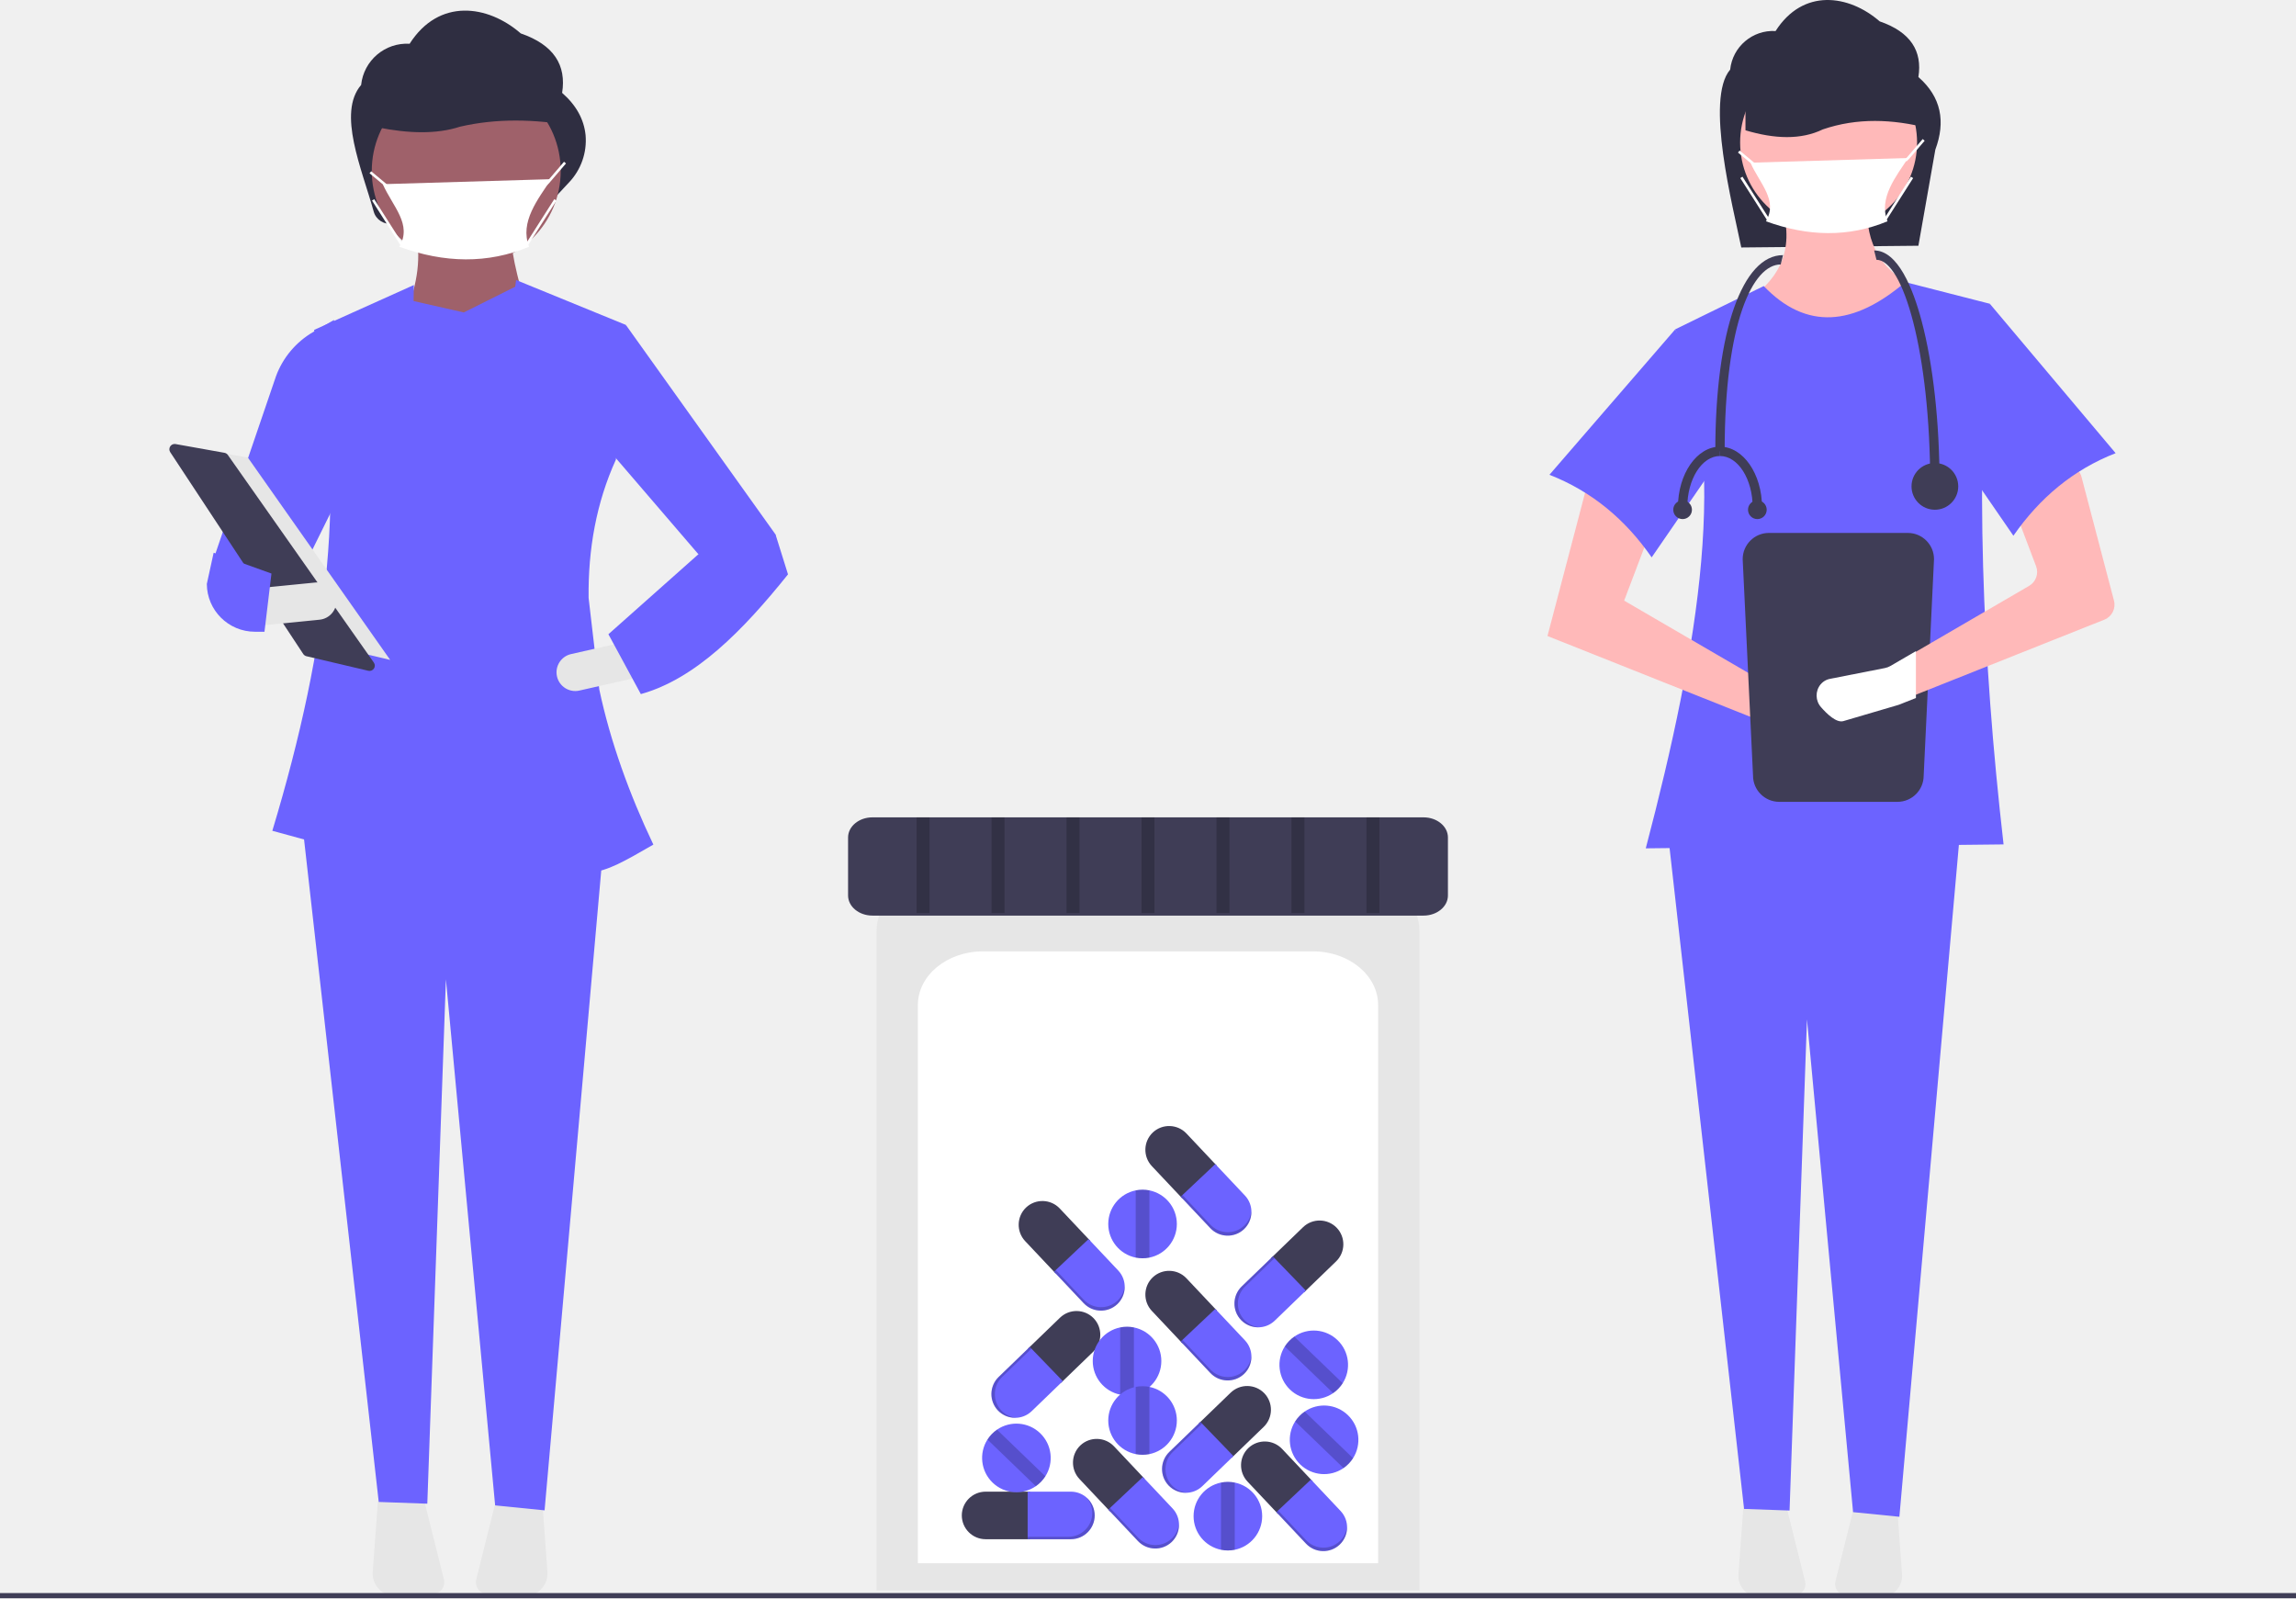
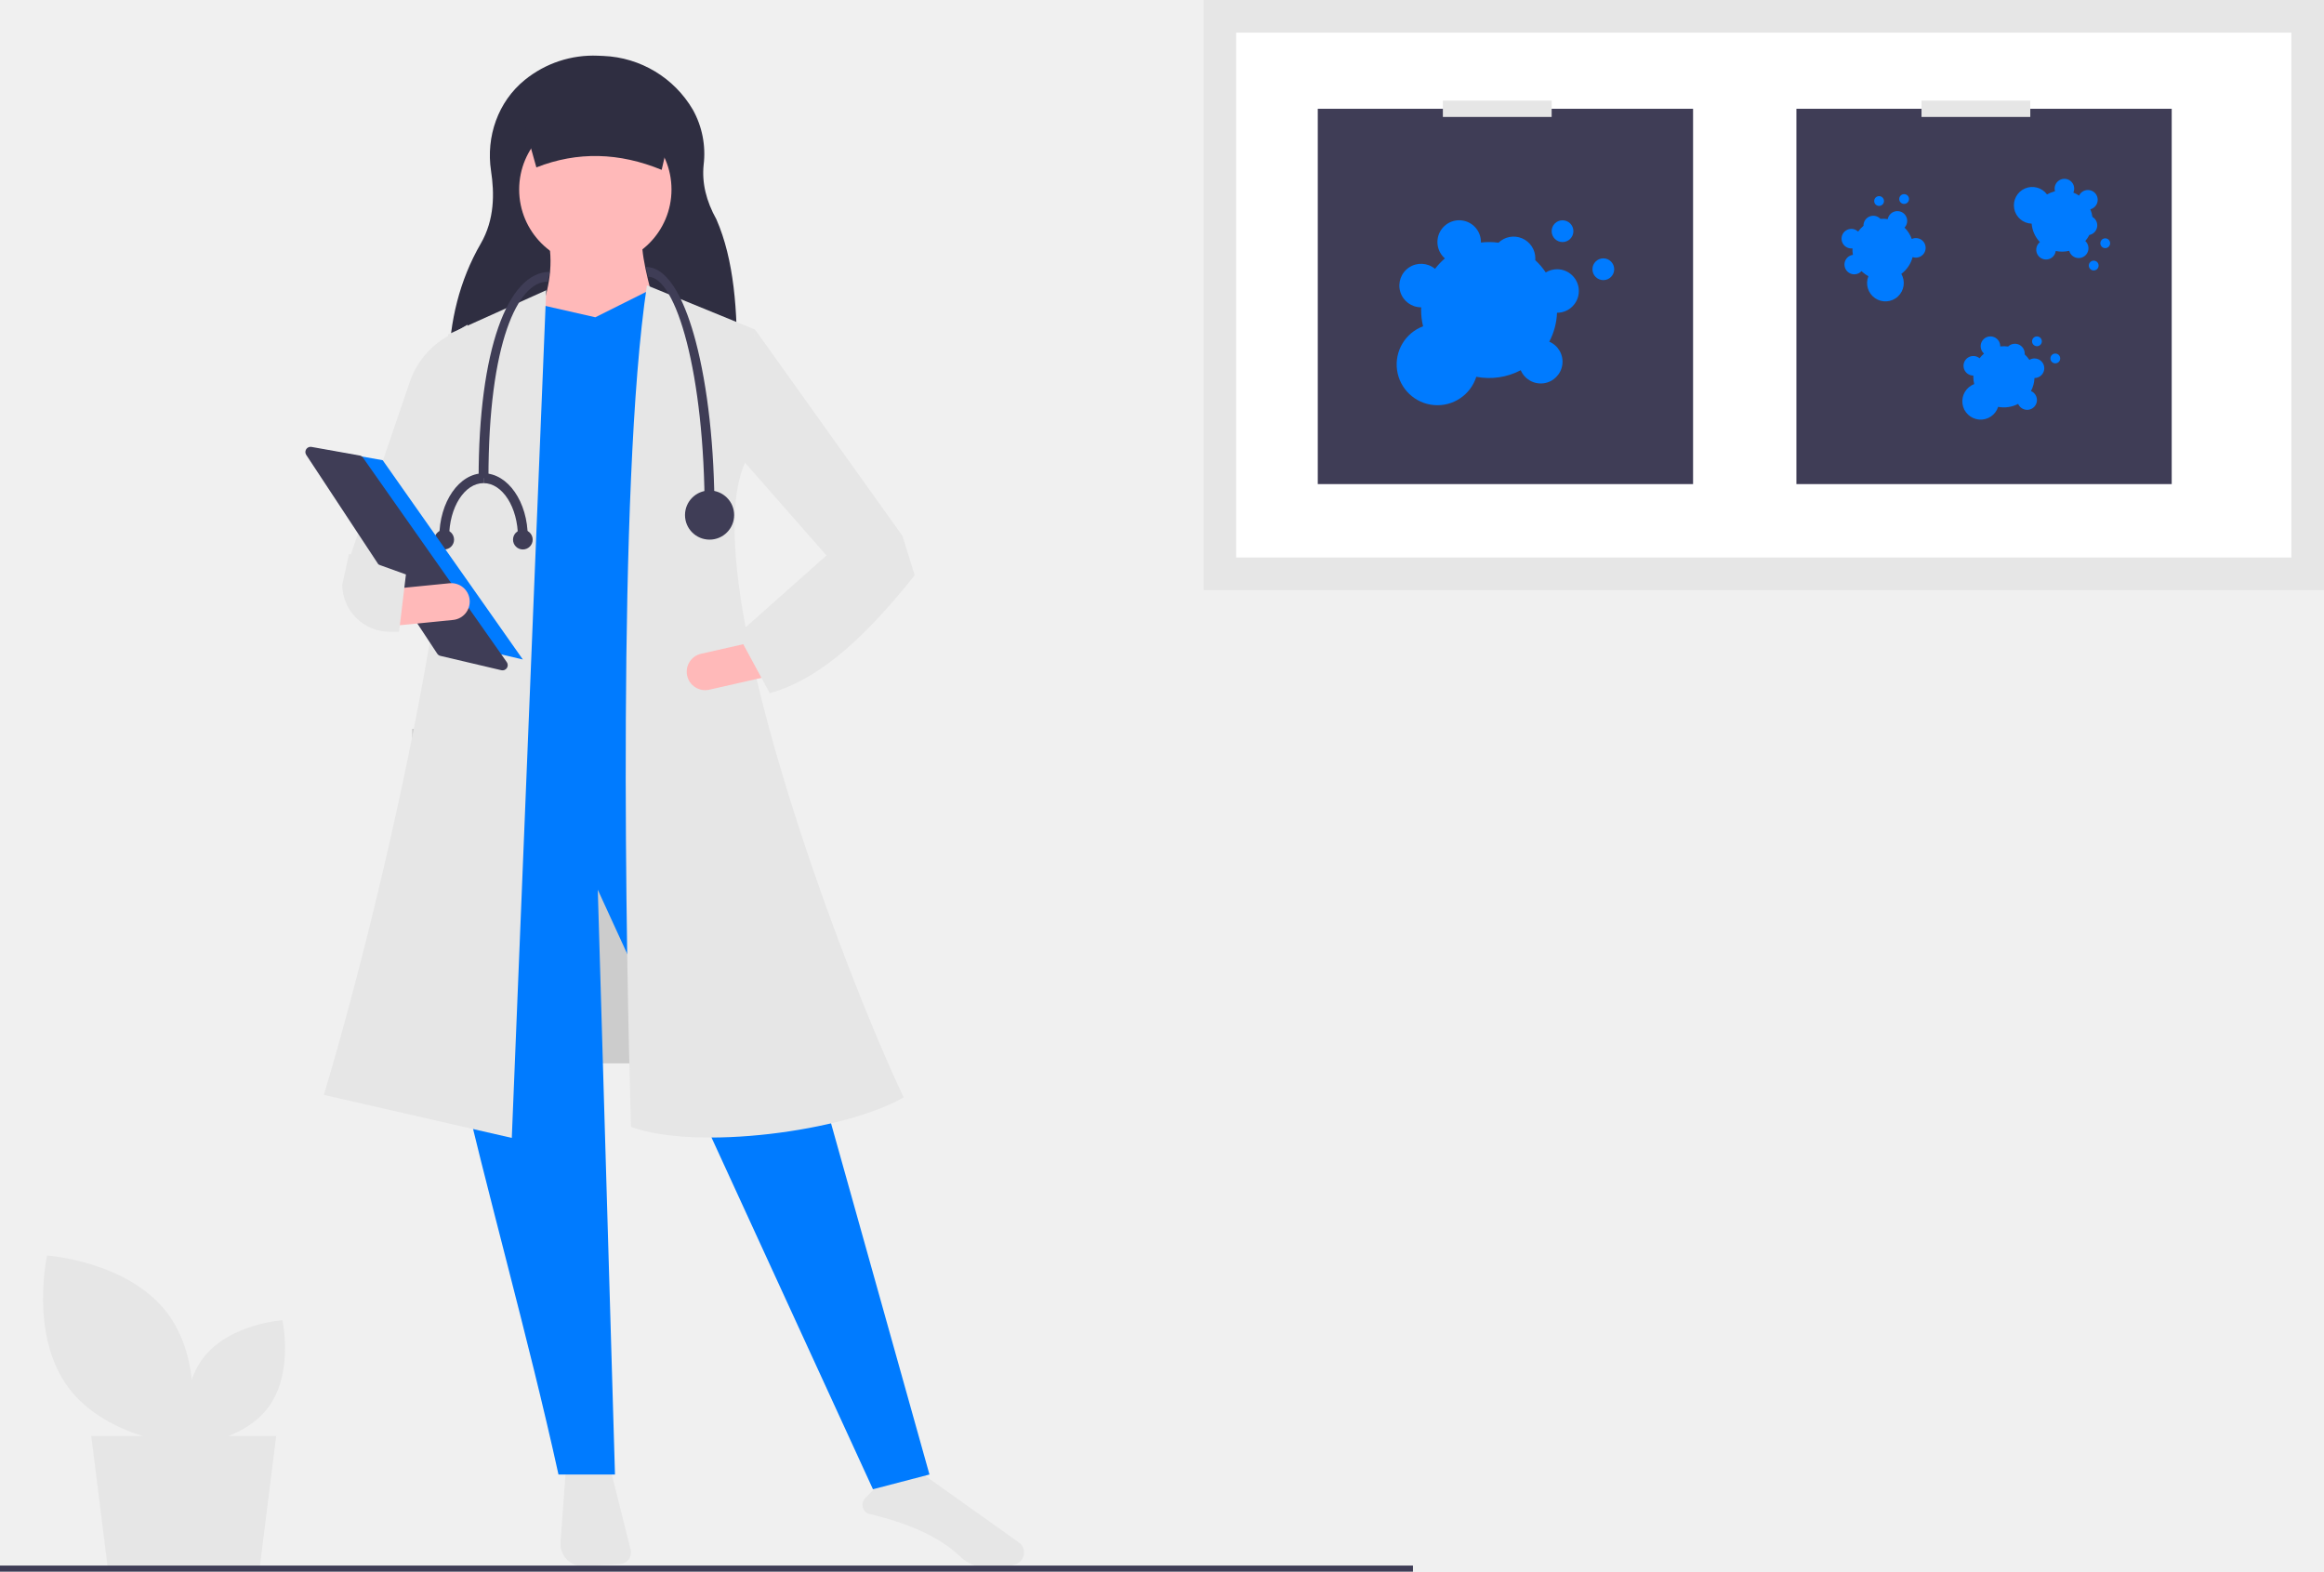
- <svg xmlns="http://www.w3.org/2000/svg" id="ba65d029-7b6e-4d16-9739-50ea7099b679" data-name="Layer 1" width="888" height="618.106" viewBox="0 0 888 618.106">
-   <path d="M897.957,235.99l-68.502.667c-3.22-15.851-14.038-57.443-4.295-68.787A16.674,16.674,0,0,1,842.723,152.95h0c10.617-16.62,28.302-14.124,40.255-3.745,12.029,4.151,16.565,11.525,14.979,21.532,8.909,7.798,10.552,17.285,6.553,28.085Z" transform="translate(-156 -140.947)" fill="#2f2e41" />
-   <path d="M891.362,278.189l-49.422-6.843-9.884-14.447c13.616-9.032,18.434-21.647,12.166-38.778l34.216-.76c-1.603,15.255,3.442,27.067,17.488,34.216Z" transform="translate(-156 -140.947)" fill="#ffb9b9" />
-   <path d="M830.255,723.967l-1.89,25.835a8.224,8.224,0,0,0,8.7,8.809L850.335,757.807a4.195,4.195,0,0,0,3.815-5.204l-7.366-29.463Z" transform="translate(-156 -140.947)" fill="#e6e6e6" />
-   <path d="M873.216,723.14l-7.366,29.463a4.195,4.195,0,0,0,3.815,5.204l13.27.804a8.224,8.224,0,0,0,8.7-8.809l-1.89-25.835Z" transform="translate(-156 -140.947)" fill="#e6e6e6" />
-   <polygon points="734.602 586.606 716.694 584.809 698.866 394.239 692.128 584.195 674.534 583.565 644.881 320.485 758.172 320.485 734.602 586.606" fill="#6c63ff" />
-   <circle cx="707.229" cy="55.125" r="34.216" fill="#ffb9b9" />
-   <path d="M930.9,467.515l-138.383,1.521c20.537-78.181,32.821-150.804,11.405-200.731l34.216-16.728c16.498,17.208,34.871,15.434,54.745-1.521l32.695,8.364C919.978,323.891,922.488,394.011,930.9,467.515Z" transform="translate(-156 -140.947)" fill="#6c63ff" />
-   <path d="M754.5,386.919l85.919,34.216,19.209,5.65a6.645,6.645,0,0,0,8.322-4.763h0a6.645,6.645,0,0,0-3.783-7.7l-19.946-6.113-60.067-34.976,12.546-33.075L770.467,326.091Z" transform="translate(-156 -140.947)" fill="#ffb9b9" />
-   <path d="M755.26,324.57c16.347,6.377,29.349,17.261,39.538,31.934l31.934-46.381-22.81-41.819Z" transform="translate(-156 -140.947)" fill="#6c63ff" />
-   <path d="M901.792,190.527c-13.887-3.578-27.54-4.069-40.813.469-8.455,4.095-18.608,3.717-29.899.344V157.203l60.959,1.626Z" transform="translate(-156 -140.947)" fill="#2f2e41" />
-   <path d="M840.134,347.053A10.145,10.145,0,0,0,830,357.187l4,83.732A10.145,10.145,0,0,0,844.134,451.053h45.732A10.145,10.145,0,0,0,900,440.919l4-83.732A10.145,10.145,0,0,0,893.866,347.053Z" transform="translate(-156 -140.947)" fill="#3f3d56" />
-   <path d="M969.89,380.593,895,410.413l-5.65,2.25c-.18.07-.36.13-.55.19l-18.93,5.57c-2.42.71-5.77-2.55-7.73-4.8a6.085,6.085,0,0,1-.16-7.93,6.746,6.746,0,0,1,.86-.83,5.589,5.589,0,0,1,2.5-1.1l18.91-3.72a6.336,6.336,0,0,0,1.93-.72l8.82-5.14,45.79-26.66a6.218,6.218,0,0,0,2.69-7.58l-8.74-23.05a6.211,6.211,0,0,1,2.87-7.68l14.48-7.76a6.206,6.206,0,0,1,8.94,3.9L973.6,373.233A6.219,6.219,0,0,1,969.89,380.593Z" transform="translate(-156 -140.947)" fill="#ffb9b9" />
-   <path d="M974.24,316.206c-16.347,6.377-29.349,17.261-39.538,31.934l-31.934-46.381,22.81-43.34Z" transform="translate(-156 -140.947)" fill="#6c63ff" />
-   <path d="M886,226.526c-14.968,6.226-30.663,5.973-47,0,4.754-8.114-2.352-14.469-6-22.66l61-1.813C889.335,209.169,882.452,217.576,886,226.526Z" transform="translate(-156 -140.947)" fill="#fff" />
-   <polygon points="737.354 62.46 736.646 61.753 737.646 60.753 743.62 53.781 744.38 54.431 738.38 61.431 737.354 62.46" fill="#fff" />
-   <rect x="831" y="198.148" width="1.001" height="7.81" transform="translate(-12.03491 570.5309) rotate(-50.19443)" fill="#fff" />
-   <rect x="880.471" y="217.303" width="19.558" height="1" transform="matrix(0.537, -0.84358, 0.84358, 0.537, 72.44944, 710.8936)" fill="#fff" />
-   <rect x="834.25" y="208.024" width="1" height="19.558" transform="translate(-142.4296 341.2609) rotate(-32.47119)" fill="#fff" />
-   <path d="M897,392.768V410.885l-6.307,2.512c-.201.078-.402.145-.614.212L868.949,419.826c-2.701.792-6.441-2.846-8.628-5.358a6.792,6.792,0,0,1-.179-8.852,7.53,7.53,0,0,1,.96-.926,6.238,6.238,0,0,1,2.791-1.228l21.108-4.152a7.072,7.072,0,0,0,2.154-.804Z" transform="translate(-156 -140.947)" fill="#fff" />
-   <path d="M906.14,328.149h-3.614c0-51.111-10.523-86.729-20.779-86.729l-.903-3.614c9.197,0,15.06,14.824,18.36,27.26C903.677,281.926,906.14,304.329,906.14,328.149Z" transform="translate(-156 -140.947)" fill="#3f3d56" />
-   <path d="M823.025,315.501H819.411c0-46.809,10.596-75.888,26.199-75.888l-.903,3.614C833.914,243.227,823.025,265.575,823.025,315.501Z" transform="translate(-156 -140.947)" fill="#3f3d56" />
-   <circle cx="748.333" cy="188.105" r="9.034" fill="#3f3d56" />
-   <path d="M808.57,337.183h-3.614c0-12.952,7.295-23.489,16.262-23.489v3.614C814.244,317.308,808.57,326.224,808.57,337.183Z" transform="translate(-156 -140.947)" fill="#3f3d56" />
-   <path d="M837.479,337.183h-3.614c0-10.959-5.674-19.875-12.648-19.875v-3.614C830.185,313.694,837.479,324.231,837.479,337.183Z" transform="translate(-156 -140.947)" fill="#3f3d56" />
-   <circle cx="679.673" cy="197.14" r="3.614" fill="#3f3d56" />
-   <circle cx="650.763" cy="197.14" r="3.614" fill="#3f3d56" />
-   <path d="M371.271,216.644,307.805,227.392a6.424,6.424,0,0,1-7.27-4.613c-4.585-16.549-14.172-38.139-4.864-48.977a17.805,17.805,0,0,1,18.755-15.933h0c11.338-17.747,30.222-15.083,42.986-3.999,12.845,4.432,17.688,12.307,15.995,22.992,5.549,4.857,8.459,10.329,9.072,16.334a23.589,23.589,0,0,1-6.454,18.351Z" transform="translate(-156 -140.947)" fill="#2f2e41" />
-   <path d="M361.403,266.609l-49.2-2.894c4.822-11.067,6.748-21.724,4.824-31.836h36.659C353.602,239.644,357.466,253.074,361.403,266.609Z" transform="translate(-156 -140.947)" fill="#9f616a" />
-   <path d="M302.18,721.236l-2.018,27.588a8.782,8.782,0,0,0,9.29,9.407l14.17-.858a4.479,4.479,0,0,0,4.074-5.557l-7.866-31.462Z" transform="translate(-156 -140.947)" fill="#e6e6e6" />
-   <path d="M348.055,720.353l-7.866,31.462a4.479,4.479,0,0,0,4.074,5.557l14.17.858a8.782,8.782,0,0,0,9.29-9.407l-2.018-27.588Z" transform="translate(-156 -140.947)" fill="#e6e6e6" />
-   <polygon points="210.62 584.119 191.498 582.2 172.46 378.701 165.265 581.544 146.478 580.871 114.813 299.944 235.79 299.944 210.62 584.119" fill="#6c63ff" />
-   <circle cx="180.323" cy="66.107" r="36.537" fill="#9f616a" />
-   <path d="M377.502,189.6c-14.829-2.583-29.409-2.937-43.582.339-9.028,2.955-19.87,2.683-31.928.248V165.548l65.094,1.173Z" transform="translate(-156 -140.947)" fill="#2f2e41" />
-   <path d="M360.639,236.37c-15.984,6.649-32.744,6.379-50.189,0,5.076-8.664-2.512-15.45-6.407-24.197l65.138-1.936C364.2,217.836,356.85,226.813,360.639,236.37Z" transform="translate(-156 -140.947)" fill="#fff" />
-   <rect x="301.941" y="206.067" width="1.001" height="8.34" transform="translate(-208.685 167.0441) rotate(-50.19486)" fill="#fff" />
-   <rect x="354.735" y="226.556" width="20.885" height="1" transform="matrix(0.537, -0.84358, 0.84358, 0.537, -178.4638, 272.2359)" fill="#fff" />
-   <rect x="305.412" y="216.614" width="1" height="20.885" transform="matrix(0.84366, -0.53687, 0.53687, 0.84366, -230.0748, 58.78582)" fill="#fff" />
-   <path d="M266.861,373.693l-27.977-17.365,23.859-69.879a32.965,32.965,0,0,1,14.41-17.116l8.037-4.653.699,70.495Z" transform="translate(-156 -140.947)" fill="#6c63ff" />
-   <path d="M387.789,407.631,383.65,372.179c-.221-18.713,2.962-36.805,10.554-53.475l3.859-52.095L355.615,249.245c-.13.865-.241,1.729-.365,2.594l-19.894,9.947-19.402-4.409.107-6.202-38.589,17.365c12.761,59.328,5.801,120.938-16.144,193.709l50.837,13.901.423-24.41,45.307-3.236c.467,7.92.842,15.699,1.059,23.305,25.565,9.412,26.443,9.256,49.737-4.22C399.415,448.084,392.07,427.79,387.789,407.631Z" transform="translate(-156 -140.947)" fill="#6c63ff" />
-   <polygon points="297.051 224.063 271.004 215.381 229.34 166.878 242.062 125.663 299.945 206.699 297.051 224.063" fill="#6c63ff" />
-   <path d="M371.419,402.56a7.246,7.246,0,0,0,8.655,5.459l22.111-5.007-3.196-14.113-22.111,5.006a7.237,7.237,0,0,0-5.459,8.655Z" transform="translate(-156 -140.947)" fill="#e6e6e6" />
-   <path d="M391.309,386.234l12.541,23.153c21.094-5.883,39.376-24.431,56.918-46.306l-4.824-15.435-29.906,7.718Z" transform="translate(-156 -140.947)" fill="#6c63ff" />
-   <polygon points="71.79 172.661 95.866 176.96 150.897 255.207 121.662 248.328 71.79 172.661" fill="#e6e6e6" />
-   <path d="M223.52,312.65a2.048,2.048,0,0,0-1.68,3.173l51.439,78.046a2.041,2.041,0,0,0,1.239.865l23.933,5.631a2.044,2.044,0,0,0,2.14-3.166L244.114,316.896a2.032,2.032,0,0,0-1.313-.836L223.906,312.685A2.217,2.217,0,0,0,223.52,312.65Z" transform="translate(-156 -140.947)" fill="#3f3d56" />
-   <path d="M255.608,368.452l1.43,14.4,22.56-2.239a7.235,7.235,0,0,0-1.429-14.4Z" transform="translate(-156 -140.947)" fill="#e6e6e6" />
-   <path d="M235.991,366.784a18.609,18.609,0,0,0,18.587,18.485h3.71l2.701-22.505-22.36-8.05Z" transform="translate(-156 -140.947)" fill="#6c63ff" />
-   <polygon points="211.399 71.78 210.692 71.073 211.76 70.005 218.141 62.558 218.9 63.208 212.493 70.683 211.399 71.78" fill="#fff" />
-   <rect y="616.106" width="888" height="2" fill="#3f3d56" />
-   <path d="M495,756.053H705V501.337c0-13.488-13.285-24.46-29.614-24.46H524.614c-16.33,0-29.614,10.973-29.614,24.46Z" transform="translate(-156 -140.947)" fill="#e6e6e6" />
-   <path d="M511,745.52H689V529.617c0-11.432-11.261-20.733-25.102-20.733H536.102C522.26,508.884,511,518.185,511,529.617Z" transform="translate(-156 -140.947)" fill="#fff" />
-   <path d="M493.414,457.053c-5.19,0-9.414,3.488-9.414,7.775v22.444c0,4.287,4.223,7.775,9.414,7.775H706.587c5.19,0,9.413-3.488,9.413-7.775V464.828c0-4.287-4.223-7.775-9.413-7.775Z" transform="translate(-156 -140.947)" fill="#3f3d56" />
-   <path d="M537.181,717.836a9.224,9.224,0,0,0-9.197,9.197v0a9.224,9.224,0,0,0,9.197,9.197H554.395V717.836Z" transform="translate(-156 -140.947)" fill="#3f3d56" />
-   <path d="M570.194,717.836H553.452V736.229h16.743a9.224,9.224,0,0,0,9.197-9.197v0A9.224,9.224,0,0,0,570.194,717.836Z" transform="translate(-156 -140.947)" fill="#6c63ff" />
-   <path d="M576.196,720.088a9.144,9.144,0,0,1,2.252,6.001v0a9.224,9.224,0,0,1-9.197,9.197H553.452v.943h16.743a9.224,9.224,0,0,0,9.197-9.197v0A9.177,9.177,0,0,0,576.196,720.088Z" transform="translate(-156 -140.947)" opacity="0.2" />
-   <path d="M614.861,579.31a9.224,9.224,0,0,0-13-.384l0,0a9.224,9.224,0,0,0-.384,13l11.808,12.526,13.384-12.617Z" transform="translate(-156 -140.947)" fill="#3f3d56" />
-   <path d="M637.507,603.332l-11.484-12.183L612.638,603.766l11.484,12.183a9.224,9.224,0,0,0,13.0.384l0,0A9.224,9.224,0,0,0,637.507,603.332Z" transform="translate(-156 -140.947)" fill="#6c63ff" />
-   <path d="M639.984,609.244a9.144,9.144,0,0,1-2.822,5.755l0,0a9.224,9.224,0,0,1-13-.384L613.324,603.119l-.686.647,11.484,12.183a9.224,9.224,0,0,0,13.0.384l0,0A9.177,9.177,0,0,0,639.984,609.244Z" transform="translate(-156 -140.947)" opacity="0.2" />
-   <path d="M565.861,608.31a9.224,9.224,0,0,0-13-.384l0,0a9.224,9.224,0,0,0-.384,13l11.808,12.526,13.384-12.617Z" transform="translate(-156 -140.947)" fill="#3f3d56" />
-   <path d="M588.507,632.332l-11.484-12.183L563.638,632.766l11.484,12.183a9.224,9.224,0,0,0,13.0.384l0,0A9.224,9.224,0,0,0,588.507,632.332Z" transform="translate(-156 -140.947)" fill="#6c63ff" />
-   <path d="M590.984,638.244a9.144,9.144,0,0,1-2.822,5.755l0,0a9.224,9.224,0,0,1-13-.384L564.324,632.119l-.686.647,11.484,12.183a9.224,9.224,0,0,0,13.0.384l0,0A9.177,9.177,0,0,0,590.984,638.244Z" transform="translate(-156 -140.947)" opacity="0.2" />
-   <path d="M614.861,635.31a9.224,9.224,0,0,0-13-.384l0,0a9.224,9.224,0,0,0-.384,13l11.808,12.526,13.384-12.617Z" transform="translate(-156 -140.947)" fill="#3f3d56" />
-   <path d="M637.507,659.332l-11.484-12.183L612.638,659.766l11.484,12.183a9.224,9.224,0,0,0,13.0.384l0,0A9.224,9.224,0,0,0,637.507,659.332Z" transform="translate(-156 -140.947)" fill="#6c63ff" />
-   <path d="M639.984,665.244a9.144,9.144,0,0,1-2.822,5.755l0,0a9.224,9.224,0,0,1-13-.384L613.324,659.119l-.686.647,11.484,12.183a9.224,9.224,0,0,0,13.0.384l0,0A9.177,9.177,0,0,0,639.984,665.244Z" transform="translate(-156 -140.947)" opacity="0.2" />
-   <path d="M644.754,692.777a9.224,9.224,0,0,0,.226-13.004l0,0a9.224,9.224,0,0,0-13.004-.226L619.594,691.506l12.778,13.23Z" transform="translate(-156 -140.947)" fill="#3f3d56" />
-   <path d="M621.008,715.712l12.043-11.632L620.272,690.851,608.23,702.482a9.224,9.224,0,0,0-.226,13.004l0,0A9.224,9.224,0,0,0,621.008,715.712Z" transform="translate(-156 -140.947)" fill="#6c63ff" />
-   <path d="M615.127,718.261a9.144,9.144,0,0,1-5.789-2.752l0,0a9.224,9.224,0,0,1,.226-13.004L620.928,691.529l-.655-.678L608.23,702.482a9.224,9.224,0,0,0-.226,13.004l0,0A9.177,9.177,0,0,0,615.127,718.261Z" transform="translate(-156 -140.947)" opacity="0.2" />
-   <path d="M578.754,663.777a9.224,9.224,0,0,0,.226-13.004l0,0a9.224,9.224,0,0,0-13.004-.226L553.594,662.506l12.778,13.23Z" transform="translate(-156 -140.947)" fill="#3f3d56" />
-   <path d="M555.008,686.712l12.043-11.632L554.272,661.851,542.23,673.482a9.224,9.224,0,0,0-.226,13.004l0,0A9.224,9.224,0,0,0,555.008,686.712Z" transform="translate(-156 -140.947)" fill="#6c63ff" />
-   <path d="M549.127,689.261a9.144,9.144,0,0,1-5.789-2.752l0,0a9.224,9.224,0,0,1,.226-13.004L554.928,662.529l-.655-.678L542.23,673.482a9.224,9.224,0,0,0-.226,13.004l0,0A9.177,9.177,0,0,0,549.127,689.261Z" transform="translate(-156 -140.947)" opacity="0.2" />
-   <path d="M672.754,628.777a9.224,9.224,0,0,0,.226-13.004l0,0a9.224,9.224,0,0,0-13.004-.226L647.594,627.506l12.778,13.23Z" transform="translate(-156 -140.947)" fill="#3f3d56" />
-   <path d="M649.008,651.712l12.043-11.632L648.272,626.851,636.23,638.482a9.224,9.224,0,0,0-.226,13.004l0,0A9.224,9.224,0,0,0,649.008,651.712Z" transform="translate(-156 -140.947)" fill="#6c63ff" />
-   <path d="M643.127,654.261a9.144,9.144,0,0,1-5.789-2.752l0,0a9.224,9.224,0,0,1,.226-13.004L648.928,627.529l-.655-.678L636.23,638.482a9.224,9.224,0,0,0-.226,13.004l0,0A9.177,9.177,0,0,0,643.127,654.261Z" transform="translate(-156 -140.947)" opacity="0.2" />
-   <path d="M651.861,701.31a9.224,9.224,0,0,0-13-.384l0,0a9.224,9.224,0,0,0-.384,13l11.808,12.526,13.384-12.617Z" transform="translate(-156 -140.947)" fill="#3f3d56" />
-   <path d="M674.507,725.332l-11.484-12.183L649.638,725.766l11.484,12.183a9.224,9.224,0,0,0,13.0.384l0,0A9.224,9.224,0,0,0,674.507,725.332Z" transform="translate(-156 -140.947)" fill="#6c63ff" />
-   <path d="M676.984,731.244a9.144,9.144,0,0,1-2.822,5.755l0,0a9.224,9.224,0,0,1-13-.384L650.324,725.119l-.686.647,11.484,12.183a9.224,9.224,0,0,0,13.0.384l0,0A9.177,9.177,0,0,0,676.984,731.244Z" transform="translate(-156 -140.947)" opacity="0.2" />
-   <path d="M586.861,700.31a9.224,9.224,0,0,0-13-.384l0,0a9.224,9.224,0,0,0-.384,13l11.808,12.526,13.384-12.617Z" transform="translate(-156 -140.947)" fill="#3f3d56" />
-   <path d="M609.507,724.332l-11.484-12.183L584.638,724.766l11.484,12.183a9.224,9.224,0,0,0,13.0.384l0,0A9.224,9.224,0,0,0,609.507,724.332Z" transform="translate(-156 -140.947)" fill="#6c63ff" />
-   <path d="M611.984,730.244a9.144,9.144,0,0,1-2.822,5.755l0,0a9.224,9.224,0,0,1-13-.384L585.324,724.119l-.686.647,11.484,12.183a9.224,9.224,0,0,0,13.0.384l0,0A9.177,9.177,0,0,0,611.984,730.244Z" transform="translate(-156 -140.947)" opacity="0.2" />
-   <path d="M605.158,667.316A13.263,13.263,0,0,1,594.547,680.314a13.395,13.395,0,0,1-5.305,0,13.266,13.266,0,0,1,0-25.996,13.397,13.397,0,0,1,5.305,0A13.263,13.263,0,0,1,605.158,667.316Z" transform="translate(-156 -140.947)" fill="#6c63ff" />
-   <path d="M594.547,654.318V680.314a13.395,13.395,0,0,1-5.305,0V654.318a13.397,13.397,0,0,1,5.305,0Z" transform="translate(-156 -140.947)" opacity="0.2" />
-   <path d="M611.158,614.316A13.263,13.263,0,0,1,600.547,627.314a13.395,13.395,0,0,1-5.305,0,13.266,13.266,0,0,1,0-25.996,13.397,13.397,0,0,1,5.305,0A13.263,13.263,0,0,1,611.158,614.316Z" transform="translate(-156 -140.947)" fill="#6c63ff" />
-   <path d="M600.547,601.318V627.314a13.395,13.395,0,0,1-5.305,0V601.318a13.397,13.397,0,0,1,5.305,0Z" transform="translate(-156 -140.947)" opacity="0.2" />
-   <path d="M611.158,690.316A13.263,13.263,0,0,1,600.547,703.314a13.395,13.395,0,0,1-5.305,0,13.266,13.266,0,0,1,0-25.996,13.397,13.397,0,0,1,5.305,0A13.263,13.263,0,0,1,611.158,690.316Z" transform="translate(-156 -140.947)" fill="#6c63ff" />
-   <path d="M600.547,677.318V703.314a13.395,13.395,0,0,1-5.305,0V677.318a13.397,13.397,0,0,1,5.305,0Z" transform="translate(-156 -140.947)" opacity="0.2" />
-   <path d="M644.158,727.316A13.263,13.263,0,0,1,633.547,740.314a13.395,13.395,0,0,1-5.305,0,13.266,13.266,0,0,1,0-25.996,13.397,13.397,0,0,1,5.305,0A13.263,13.263,0,0,1,644.158,727.316Z" transform="translate(-156 -140.947)" fill="#6c63ff" />
-   <path d="M633.547,714.318V740.314a13.395,13.395,0,0,1-5.305,0V714.318a13.397,13.397,0,0,1,5.305,0Z" transform="translate(-156 -140.947)" opacity="0.2" />
-   <path d="M673.31,659.24a13.263,13.263,0,0,1,1.995,16.66,13.395,13.395,0,0,1-3.682,3.82,13.266,13.266,0,0,1-18.717-18.04,13.397,13.397,0,0,1,3.682-3.82A13.263,13.263,0,0,1,673.31,659.24Z" transform="translate(-156 -140.947)" fill="#6c63ff" />
-   <path d="M656.588,657.86l18.717,18.04a13.395,13.395,0,0,1-3.682,3.82l-18.717-18.04a13.397,13.397,0,0,1,3.682-3.82Z" transform="translate(-156 -140.947)" opacity="0.2" />
-   <path d="M677.31,688.24a13.263,13.263,0,0,1,1.995,16.66,13.395,13.395,0,0,1-3.682,3.82,13.266,13.266,0,0,1-18.717-18.04,13.397,13.397,0,0,1,3.682-3.82A13.263,13.263,0,0,1,677.31,688.24Z" transform="translate(-156 -140.947)" fill="#6c63ff" />
-   <path d="M660.588,686.86l18.717,18.04a13.395,13.395,0,0,1-3.682,3.82l-18.717-18.04a13.397,13.397,0,0,1,3.682-3.82Z" transform="translate(-156 -140.947)" opacity="0.2" />
-   <path d="M558.31,695.24a13.263,13.263,0,0,1,1.995,16.66,13.395,13.395,0,0,1-3.682,3.82,13.266,13.266,0,0,1-18.717-18.04,13.397,13.397,0,0,1,3.682-3.82A13.263,13.263,0,0,1,558.31,695.24Z" transform="translate(-156 -140.947)" fill="#6c63ff" />
-   <path d="M541.588,693.86l18.717,18.04a13.395,13.395,0,0,1-3.682,3.82l-18.717-18.04a13.397,13.397,0,0,1,3.682-3.82Z" transform="translate(-156 -140.947)" opacity="0.2" />
-   <rect x="354.5" y="316.106" width="5" height="37" opacity="0.2" />
-   <rect x="383.5" y="316.106" width="5" height="37" opacity="0.2" />
-   <rect x="412.5" y="316.106" width="5" height="37" opacity="0.2" />
-   <rect x="441.5" y="316.106" width="5" height="37" opacity="0.2" />
-   <rect x="470.5" y="316.106" width="5" height="37" opacity="0.2" />
-   <rect x="499.5" y="316.106" width="5" height="37" opacity="0.2" />
-   <rect x="528.5" y="316.106" width="5" height="37" opacity="0.2" />
+ <svg xmlns="http://www.w3.org/2000/svg" id="fc98b6f9-21a0-4a6d-bd35-cd8a18cd4eab" data-name="Layer 1" width="854.557" height="577.897" viewBox="0 0 854.557 577.897">
+   <rect x="151.557" y="268" width="110" height="123" fill="#ccc" />
+   <polygon points="95.557 576 39.557 576 33.557 528 101.557 528 95.557 576" fill="#e6e6e6" />
+   <path d="M380.729,702.284,378.839,728.119a8.224,8.224,0,0,0,8.7,8.809l13.27-.804a4.195,4.195,0,0,0,3.815-5.204L397.258,701.457Z" transform="translate(-172.7217 -161.0514)" fill="#e6e6e6" />
+   <path d="M491.724,717.561c15.618,3.653,26.774,8.846,34.103,15.874a15.035,15.035,0,0,0,9.624,4.125c4.597.242,8.355-.273,11.179-1.535h0a4.43,4.43,0,0,0,2.625-3.651,4.508,4.508,0,0,0-1.888-4.167l-37.04-26.355-15.733,6.294-3.67,3.67a3.634,3.634,0,0,0,.8,5.743Z" transform="translate(-172.7217 -161.0514)" fill="#e6e6e6" />
+   <path d="M443.662,295.746l-105.873-.98c.266-15.421,3.854-30.563,11.697-44.114,5.151-8.899,5.039-18.585,3.798-26.744-1.916-12.592,2.539-25.475,12.437-33.491a39.916,39.916,0,0,1,26.843-8.881l2.056.086a40.008,40.008,0,0,1,32.871,19.77,33.327,33.327,0,0,1,3.961,20.301c-.671,6.601.935,13.27,4.691,20.002C442.621,256.476,444.025,275.392,443.662,295.746Z" transform="translate(-172.7217 -161.0514)" fill="#2f2e41" />
+   <path d="M514.497,703.228l-20.779,5.421-101.184-220.436,6.324,215.015H378.079c-22.203-101.159-62.291-217.907-44.268-254.766l107.508-6.324Z" transform="translate(-172.7217 -161.0514)" fill="#007bff" />
+   <circle cx="218.909" cy="69.685" r="28.006" fill="#ffb9b9" />
+   <path d="M416.023,282.232l-46.075-2.71c4.515-10.364,6.319-20.344,4.517-29.813H408.796C408.718,256.979,412.336,269.556,416.023,282.232Z" transform="translate(-172.7217 -161.0514)" fill="#ffb9b9" />
+   <polygon points="272.211 289.217 171.028 296.445 181.417 117.115 199.034 112.146 218.909 116.663 238.784 106.725 251.432 111.243 272.211 289.217" fill="#007bff" />
+   <path d="M360.914,579.458l-69.112-15.81c20.551-68.148,57.573-224.051,45.623-279.61l36.137-16.262Z" transform="translate(-172.7217 -161.0514)" fill="#e6e6e6" />
+   <path d="M327.488,382.512l-26.199-16.262,22.343-65.439a30.871,30.871,0,0,1,13.494-16.028l7.527-4.358-4.517,65.95Z" transform="translate(-172.7217 -161.0514)" fill="#e6e6e6" />
+   <path d="M505.011,564.552c-21.813,12.62-76.339,19.655-100.28,10.841-1.762-61.573-5.217-235.739,5.872-309.423l39.751,16.262-3.614,48.785C427.736,372.75,482.919,518.105,505.011,564.552Z" transform="translate(-172.7217 -161.0514)" fill="#e6e6e6" />
+   <polygon points="329.127 213.33 304.734 205.199 272.211 168.158 277.632 121.18 331.837 197.068 329.127 213.33" fill="#e6e6e6" />
+   <path d="M425.403,409.545a6.785,6.785,0,0,0,8.105,5.112l20.706-4.689-2.993-13.217-20.706,4.688a6.777,6.777,0,0,0-5.112,8.105Z" transform="translate(-172.7217 -161.0514)" fill="#ffb9b9" />
+   <path d="M416.023,223.509c-15.556-6.396-30.919-6.859-46.075-.903l-6.324-22.586h57.819Z" transform="translate(-172.7217 -161.0514)" fill="#2f2e41" />
+   <path d="M444.029,394.256l11.745,21.682c19.754-5.51,36.874-22.879,53.302-43.364l-4.517-14.455-28.006,7.227Z" transform="translate(-172.7217 -161.0514)" fill="#e6e6e6" />
+   <path d="M435.447,349.537h-3.614c0-51.111-10.523-86.729-20.779-86.729l-.903-3.614c9.197,0,15.06,14.824,18.36,27.26C432.984,303.314,435.447,325.717,435.447,349.537Z" transform="translate(-172.7217 -161.0514)" fill="#3f3d56" />
+   <path d="M352.332,336.889H348.718c0-46.809,10.596-75.888,26.199-75.888l-.903,3.614C363.221,264.615,352.332,286.963,352.332,336.889Z" transform="translate(-172.7217 -161.0514)" fill="#3f3d56" />
+   <circle cx="260.918" cy="189.389" r="9.034" fill="#3f3d56" />
+   <path d="M337.877,358.571h-3.614c0-12.952,7.295-23.489,16.262-23.489v3.614C343.551,338.696,337.877,347.612,337.877,358.571Z" transform="translate(-172.7217 -161.0514)" fill="#3f3d56" />
+   <path d="M366.787,358.571h-3.614c0-10.959-5.674-19.875-12.648-19.875V335.082C359.492,335.082,366.787,345.619,366.787,358.571Z" transform="translate(-172.7217 -161.0514)" fill="#3f3d56" />
+   <circle cx="192.258" cy="198.423" r="3.614" fill="#3f3d56" />
+   <circle cx="163.348" cy="198.423" r="3.614" fill="#3f3d56" />
+   <polygon points="118.177 165.193 140.724 169.219 192.258 242.495 164.88 236.053 118.177 165.193" fill="#007bff" />
+   <path d="M286.9,325.347a1.918,1.918,0,0,0-1.573,2.971l48.171,73.088a1.911,1.911,0,0,0,1.16.81l22.413,5.273a1.914,1.914,0,0,0,2.004-2.965L306.186,329.323a1.903,1.903,0,0,0-1.229-.783l-17.695-3.16A2.076,2.076,0,0,0,286.9,325.347Z" transform="translate(-172.7217 -161.0514)" fill="#3f3d56" />
+   <path d="M316.949,377.604l1.339,13.485,21.126-2.097a6.776,6.776,0,0,0-1.338-13.485Z" transform="translate(-172.7217 -161.0514)" fill="#ffb9b9" />
+   <path d="M298.578,376.042a17.427,17.427,0,0,0,17.406,17.311h3.474l2.529-21.076-20.94-7.538Z" transform="translate(-172.7217 -161.0514)" fill="#e6e6e6" />
+   <rect x="442.557" width="412" height="217" fill="#e6e6e6" />
+   <path d="M627.278,366.051h388v-193h-388Z" transform="translate(-172.7217 -161.0514)" fill="#fff" />
+   <rect x="484.557" y="40" width="138" height="138" fill="#3f3d56" />
+   <circle cx="589.557" cy="99" r="4" fill="#007bff" />
+   <circle cx="574.557" cy="85" r="4" fill="#007bff" />
+   <path d="M745.278,260.051a7.95,7.95,0,0,0-4.168,1.181,25.124,25.124,0,0,0-3.865-4.536c.017-.213.033-.427.033-.645a7.994,7.994,0,0,0-13.547-5.757,24.507,24.507,0,0,0-6.463-.056c.001-.063.009-.124.009-.187a8,8,0,1,0-13.259,6.018,25.14,25.14,0,0,0-3.624,3.834,7.999,7.999,0,1,0-5.116,14.148l.025-.001c-.013.333-.025.665-.025,1.001a25.045,25.045,0,0,0,.724,5.973,14.994,14.994,0,1,0,19.569,18.578,24.971,24.971,0,0,0,16.342-2.424,8.001,8.001,0,1,0,10.492-10.492,24.857,24.857,0,0,0,2.848-10.636l.025.001a8,8,0,0,0,0-16Z" transform="translate(-172.7217 -161.0514)" fill="#007bff" />
+   <rect x="530.557" y="37" width="40" height="6" fill="#e6e6e6" />
+   <rect x="660.557" y="40" width="138" height="138" fill="#3f3d56" />
+   <circle cx="755.757" cy="131.8" r="1.8" fill="#007bff" />
+   <circle cx="749.007" cy="125.5" r="1.8" fill="#007bff" />
+   <path d="M920.828,292.851a3.577,3.577,0,0,0-1.876.531,11.306,11.306,0,0,0-1.739-2.041c.008-.096.015-.192.015-.29a3.597,3.597,0,0,0-6.096-2.591,11.028,11.028,0,0,0-2.908-.025c.001-.028.004-.056.004-.084a3.6,3.6,0,1,0-5.967,2.708,11.313,11.313,0,0,0-1.631,1.725,3.6,3.6,0,1,0-2.302,6.367l.011-.001c-.006.15-.011.299-.011.451a11.271,11.271,0,0,0,.326,2.688,6.747,6.747,0,1,0,8.806,8.36,11.237,11.237,0,0,0,7.354-1.091,3.6,3.6,0,1,0,4.721-4.721,11.186,11.186,0,0,0,1.282-4.786l.011.001a3.6,3.6,0,0,0,0-7.2Z" transform="translate(-172.7217 -161.0514)" fill="#007bff" />
+   <circle cx="769.878" cy="97.642" r="1.8" fill="#007bff" />
+   <circle cx="774.113" cy="89.437" r="1.8" fill="#007bff" />
+   <path d="M940.526,251.33a3.578,3.578,0,0,0-1.02-1.661,11.306,11.306,0,0,0,1.493-2.227c.095-.019.189-.038.283-.065a3.597,3.597,0,0,0,.841-6.57,11.028,11.028,0,0,0-.764-2.806c.027-.007.055-.011.082-.019a3.6,3.6,0,1,0-4.224-5.009,11.313,11.313,0,0,0-2.103-1.102,3.6,3.6,0,1,0-6.752-.49l.004.011c-.146.035-.291.07-.437.111a11.27,11.27,0,0,0-2.499,1.042,6.747,6.747,0,1,0-5.66,10.743,11.237,11.237,0,0,0,3.044,6.783,3.6,3.6,0,1,0,5.824,3.265,11.186,11.186,0,0,0,4.954-.064l.003.011a3.6,3.6,0,1,0,6.93-1.952Z" transform="translate(-172.7217 -161.0514)" fill="#007bff" />
+   <circle cx="700.162" cy="73.181" r="1.8" fill="#007bff" />
+   <circle cx="690.958" cy="73.919" r="1.8" fill="#007bff" />
+   <path d="M867.726,239.883a3.578,3.578,0,0,0-.872,1.743,11.306,11.306,0,0,0-2.68-.092c-.066-.07-.132-.14-.205-.207a3.597,3.597,0,0,0-6.023,2.755,11.028,11.028,0,0,0-1.98,2.131c-.02-.02-.038-.041-.059-.06a3.6,3.6,0,1,0-2.023,6.232,11.314,11.314,0,0,0,.174,2.368,3.6,3.6,0,1,0,3.15,5.993l.007-.009c.107.105.213.21.325.312a11.27,11.27,0,0,0,2.205,1.572,6.747,6.747,0,1,0,12.111-.867,11.237,11.237,0,0,0,4.153-6.167,3.6,3.6,0,1,0-.304-6.67,11.186,11.186,0,0,0-2.671-4.173l.008-.008a3.6,3.6,0,1,0-5.317-4.854Z" transform="translate(-172.7217 -161.0514)" fill="#007bff" />
+   <rect x="706.557" y="37" width="40" height="6" fill="#e6e6e6" />
+   <path d="M197.898,671.294c14.42,19.311,44.352,21.344,44.352,21.344s6.554-29.277-7.866-48.588-44.352-21.344-44.352-21.344S183.478,651.983,197.898,671.294Z" transform="translate(-172.7217 -161.0514)" fill="#e6e6e6" />
+   <path d="M271.355,678.554c-9.515,12.743-29.267,14.084-29.267,14.084s-4.324-19.319,5.191-32.062,29.267-14.084,29.267-14.084S280.87,665.811,271.355,678.554Z" transform="translate(-172.7217 -161.0514)" fill="#e6e6e6" />
+   <rect y="575.657" width="519.557" height="2.241" fill="#3f3d56" />
</svg>
